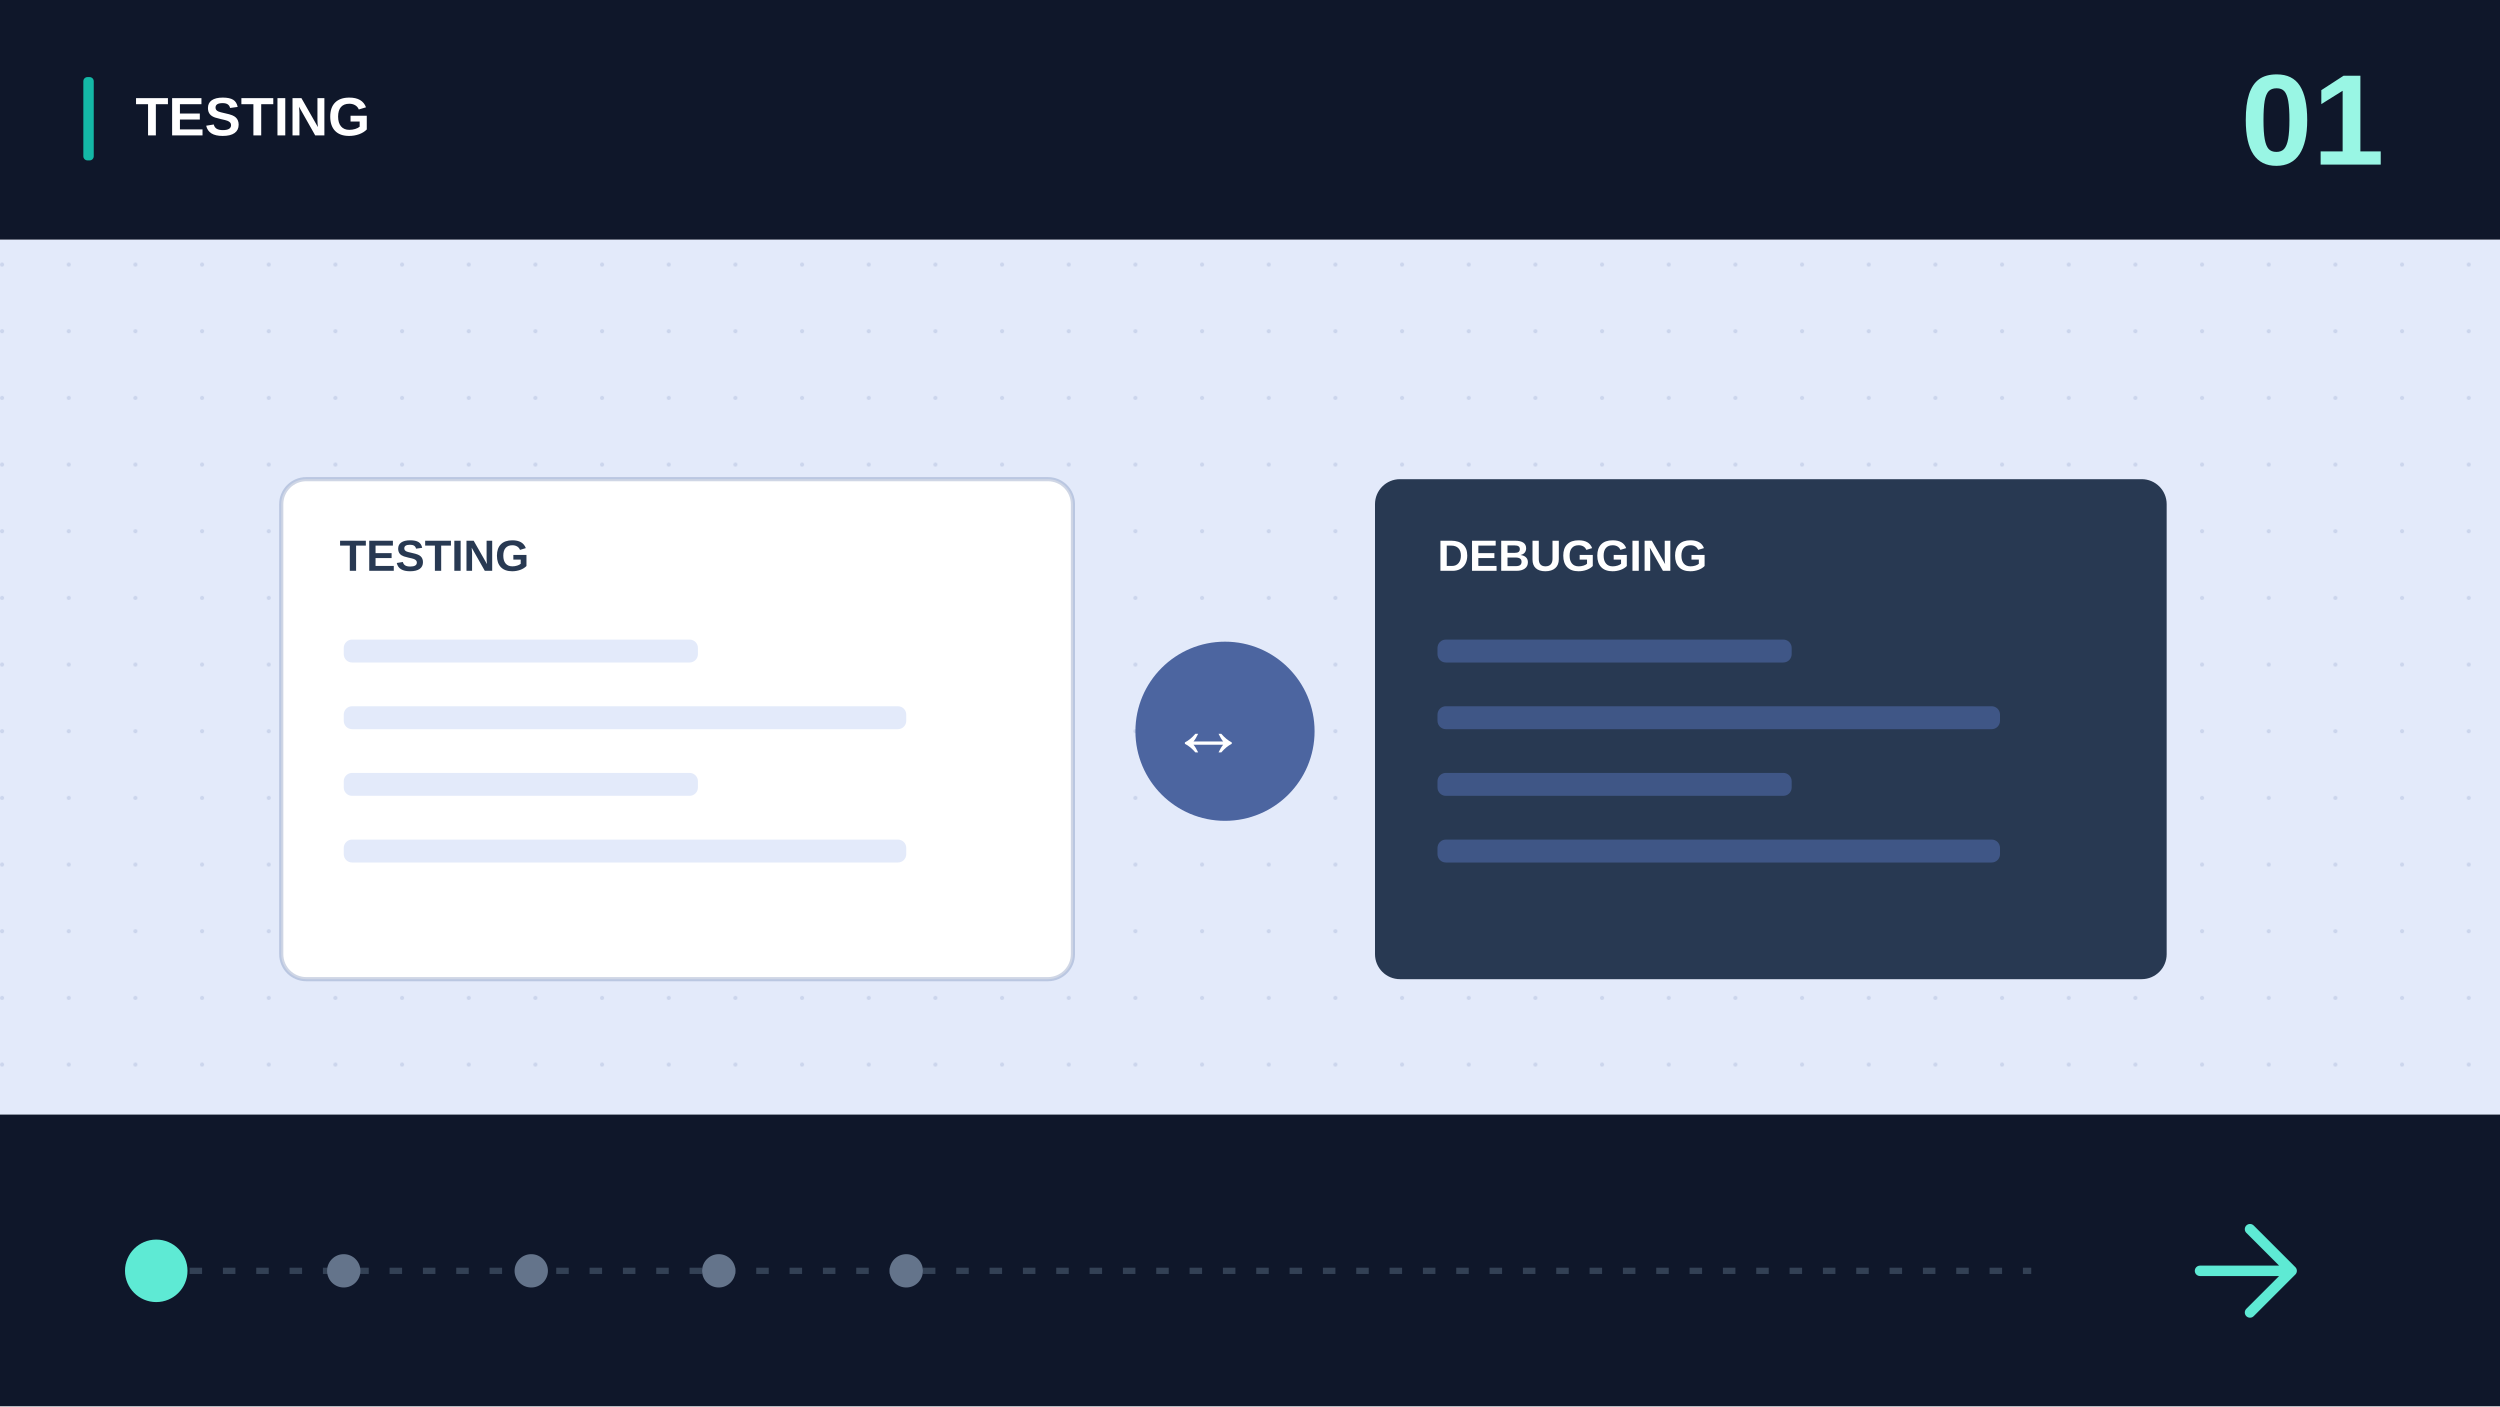
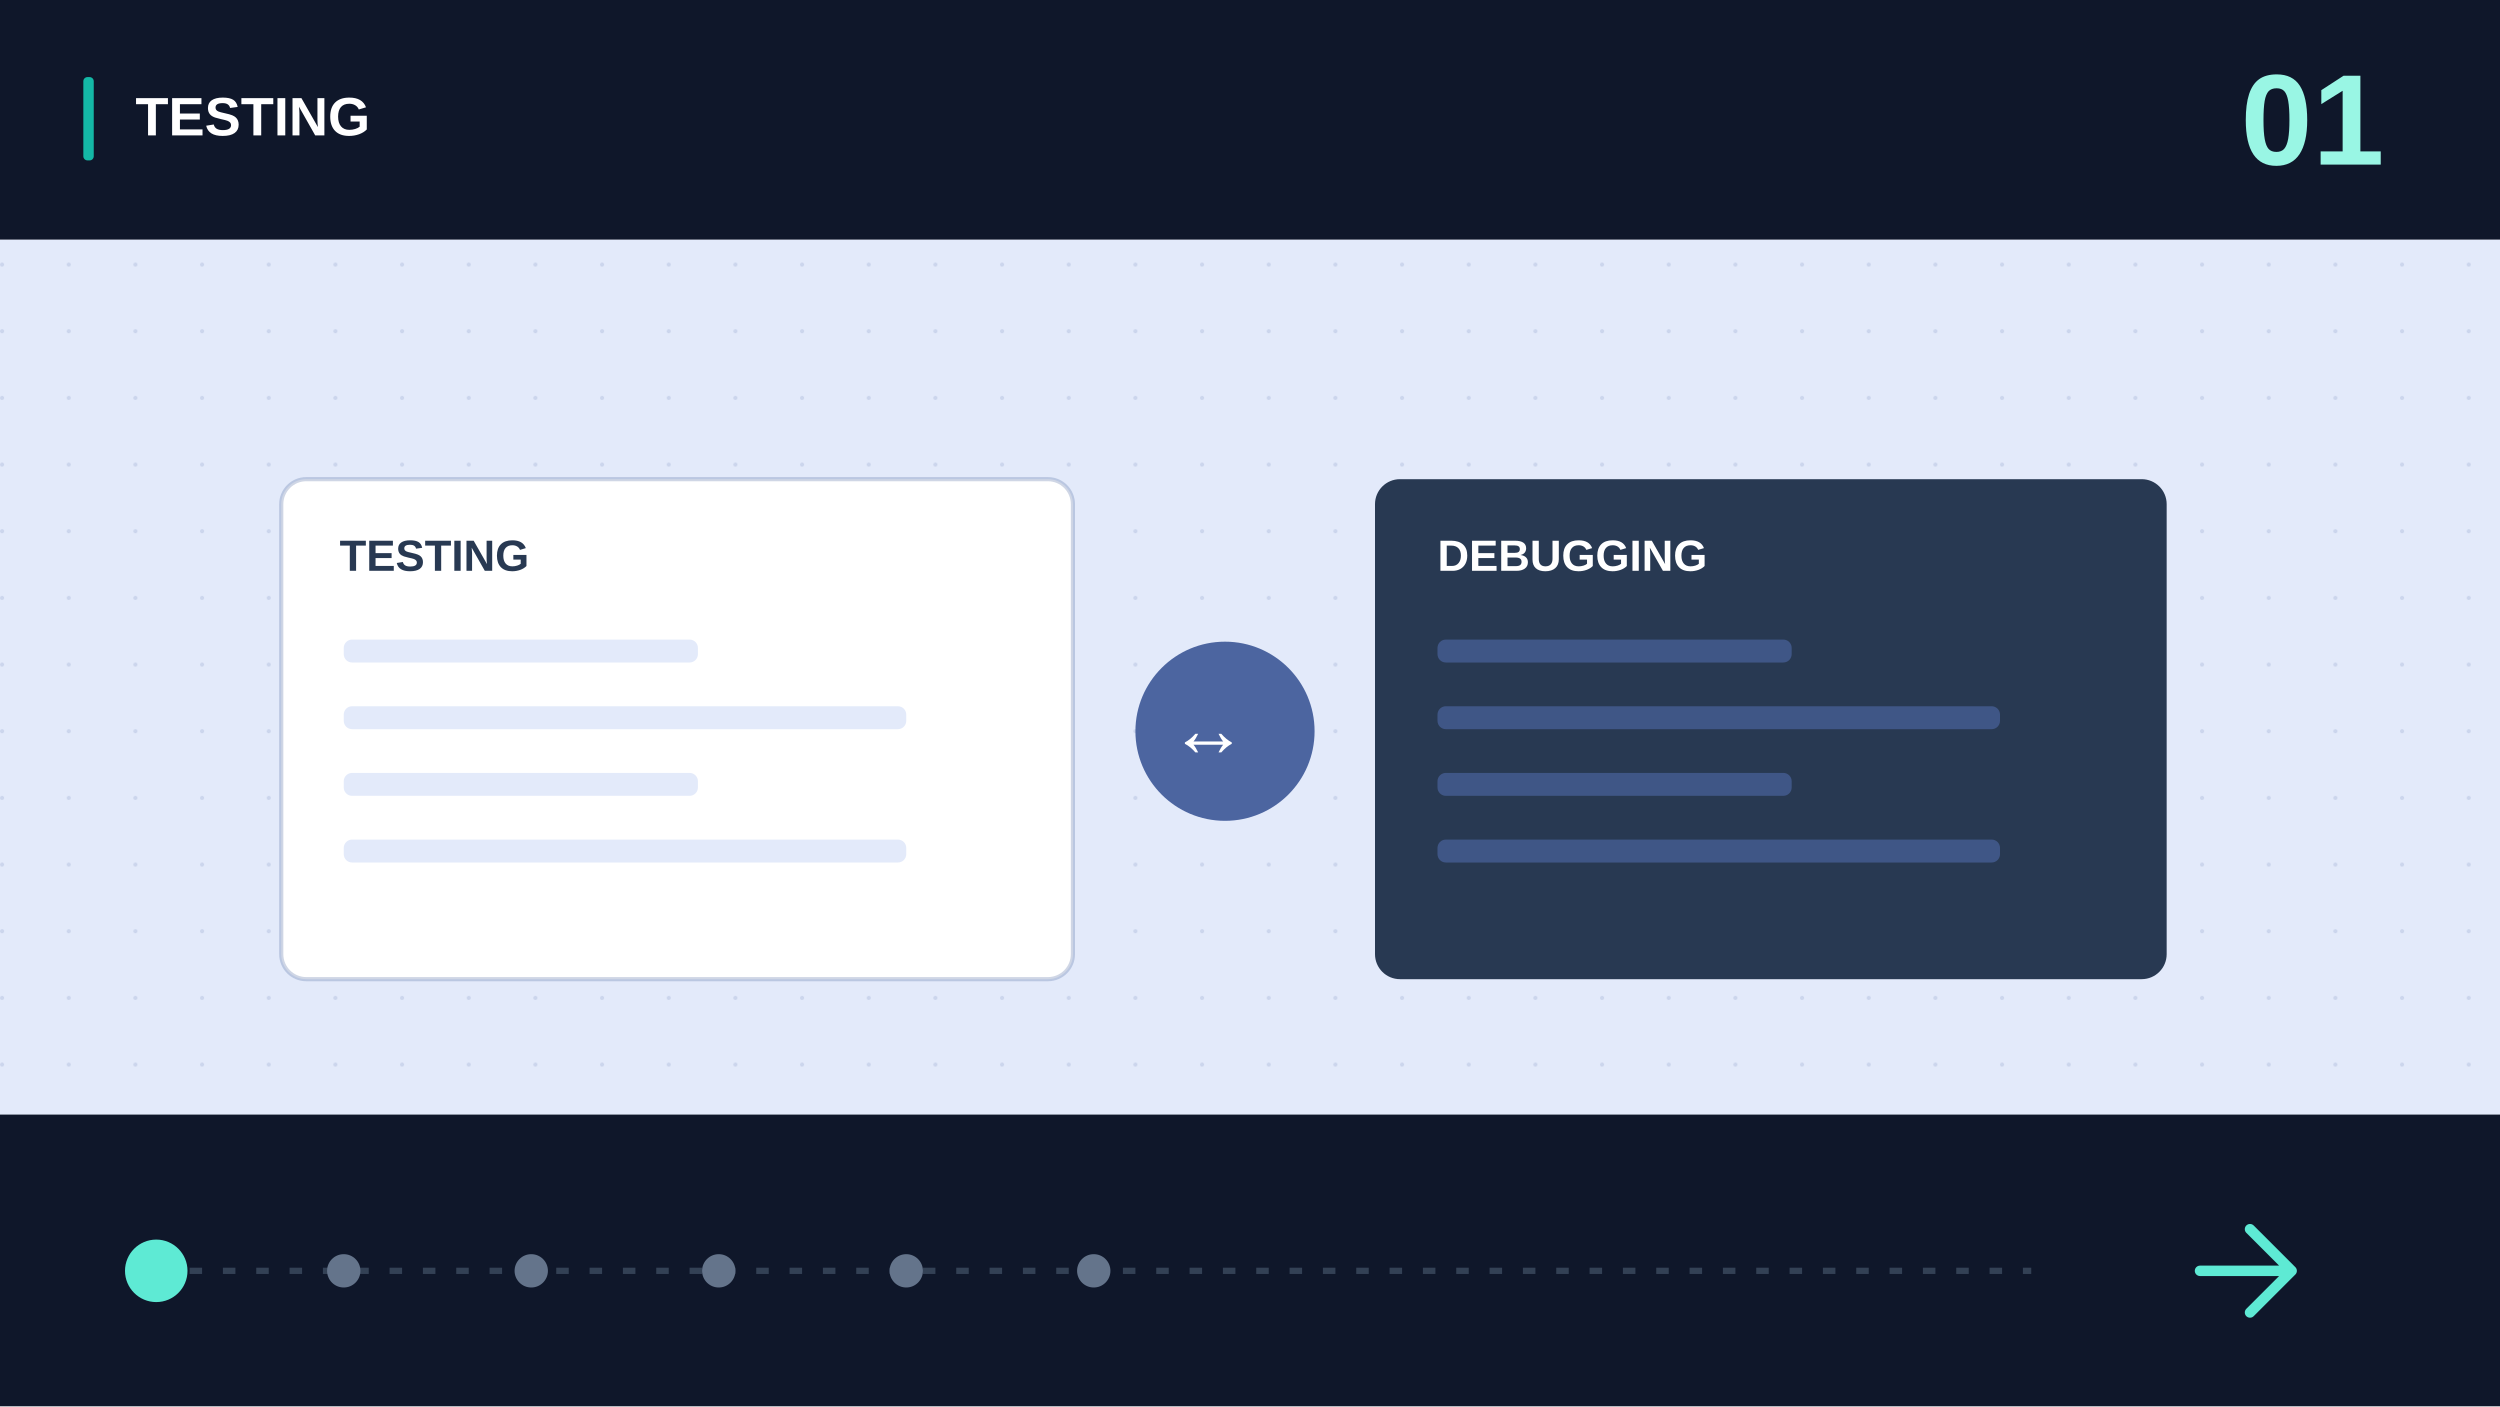
<svg xmlns="http://www.w3.org/2000/svg" width="1200" height="675" viewBox="0 0 1200 675">
  <rect width="1200" height="675" fill="#edf2f7" />
  <svg x="0" y="115" width="1200" height="420" viewBox="0 85 1200 420">
    <defs>
      <pattern id="grid" width="32" height="32" patternUnits="userSpaceOnUse">
        <circle cx="1" cy="1" r="1" fill="#4c65a0" opacity=".15" />
      </pattern>
    </defs>
    <rect x="0" y="0" width="1200" height="675" rx="0" fill="#e3eafa" stroke="none" stroke-width="2" />
    <rect width="1200" height="675" fill="url(#grid)" />
    <text x="54" y="51" font-family="Arial, sans-serif" font-size="14" font-weight="600" fill="#283952">ANTBLOG / ENGINEERING NOTES</text>
    <text x="1080" y="51" font-family="Arial, sans-serif" font-size="16" font-weight="500" fill="#283952">14</text>
    <path d="M54 73L1146 73" stroke="#4c65a033" stroke-width="3" fill="none" />
    <rect x="135" y="200" width="380" height="240" rx="12" fill="#ffffff" stroke="#4c65a044" stroke-width="2" />
    <rect x="660" y="200" width="380" height="240" rx="12" fill="#283952" stroke="none" stroke-width="2" />
    <text x="163" y="244" font-family="Arial, sans-serif" font-size="21" font-weight="700" fill="#283952">TESTING</text>
    <text x="690" y="244" font-family="Arial, sans-serif" font-size="21" font-weight="700" fill="#ffffff">DEBUGGING</text>
    <rect x="165" y="277" width="170" height="11" rx="4" fill="#e3eafa" stroke="none" stroke-width="2" />
    <rect x="690" y="277" width="170" height="11" rx="4" fill="#4c65a0aa" stroke="none" stroke-width="2" />
    <rect x="165" y="309" width="270" height="11" rx="4" fill="#e3eafa" stroke="none" stroke-width="2" />
    <rect x="690" y="309" width="270" height="11" rx="4" fill="#4c65a0aa" stroke="none" stroke-width="2" />
    <rect x="165" y="341" width="170" height="11" rx="4" fill="#e3eafa" stroke="none" stroke-width="2" />
    <rect x="690" y="341" width="170" height="11" rx="4" fill="#4c65a0aa" stroke="none" stroke-width="2" />
    <rect x="165" y="373" width="270" height="11" rx="4" fill="#e3eafa" stroke="none" stroke-width="2" />
    <rect x="690" y="373" width="270" height="11" rx="4" fill="#4c65a0aa" stroke="none" stroke-width="2" />
    <circle cx="588" cy="321" r="43" fill="#4c65a0" stroke="none" stroke-width="3" />
    <text x="561" y="333" font-family="Arial, sans-serif" font-size="38" font-weight="500" fill="#ffffff">↔</text>
    <rect x="0" y="507" width="1200" height="168" rx="0" fill="#283952" stroke="none" stroke-width="2" />
    <rect x="54" y="539" width="5" height="81" rx="0" fill="#4c65a0" stroke="none" stroke-width="2" />
    <text x="78" y="578" font-family="Arial, sans-serif" font-size="47" font-weight="700" fill="#ffffff">TESTING ≠ DEBUGGING</text>
    <text x="80" y="620" font-family="Arial, sans-serif" font-size="20" font-weight="500" fill="#cbd5e1">Find the failure. Investigate the cause.</text>
  </svg>
  <rect width="1200" height="115" fill="#0f172a" />
  <rect x="40" y="37" width="5" height="40" rx="2" fill="#14B8A6" />
  <text x="65" y="65" font-family="Arial,sans-serif" font-size="26" font-weight="700" fill="white">TESTING</text>
  <text x="1110" y="79" text-anchor="middle" font-family="Arial,sans-serif" font-size="62" font-weight="700" fill="#99f6e4">01</text>
  <rect y="535" width="1200" height="140" fill="#0f172a" />
  <path d="M75 610h900" stroke="#334155" stroke-width="3" stroke-dasharray="6 10" />
  <circle cx="75" cy="610" r="15" fill="#5eead4" />
  <circle cx="165" cy="610" r="8" fill="#64748b" />
  <circle cx="255" cy="610" r="8" fill="#64748b" />
  <circle cx="345" cy="610" r="8" fill="#64748b" />
  <circle cx="435" cy="610" r="8" fill="#64748b" />
+   <circle cx="525" cy="610" r="8" fill="#64748b" />
  <path d="m1080 590 20 20-20 20m-24-20h44" fill="none" stroke="#5eead4" stroke-width="5" stroke-linecap="round" stroke-linejoin="round" />
</svg>
